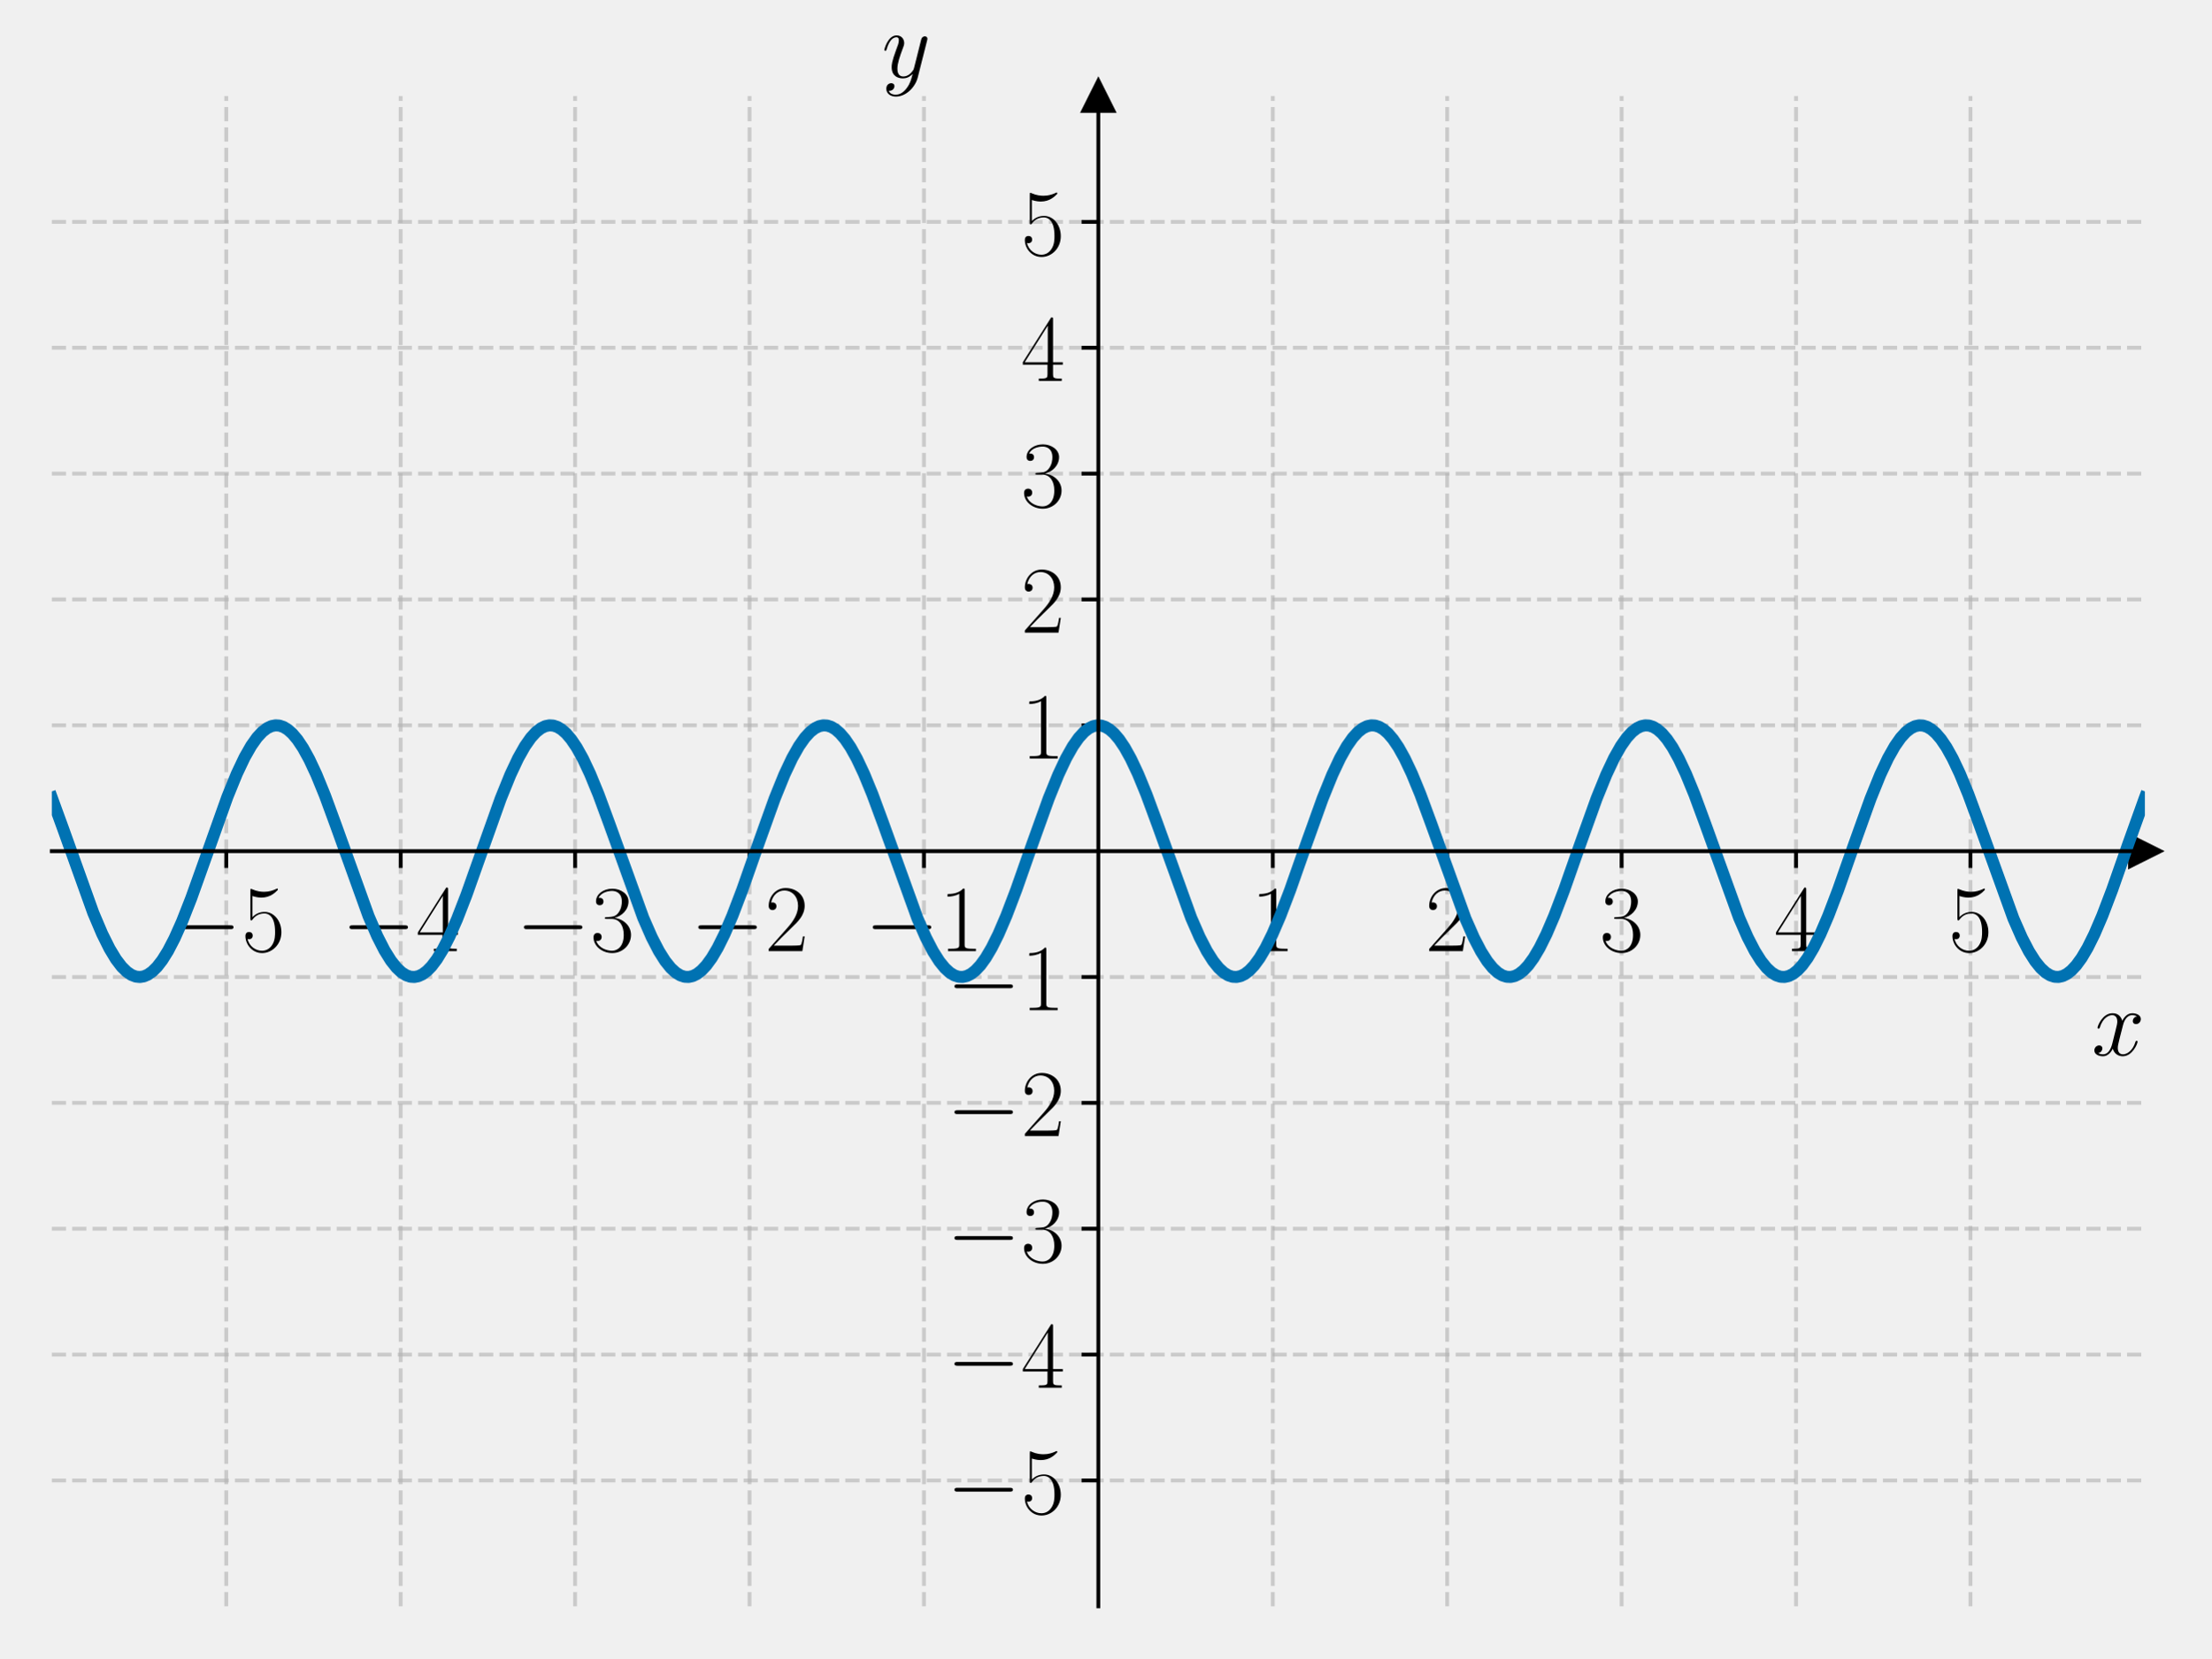
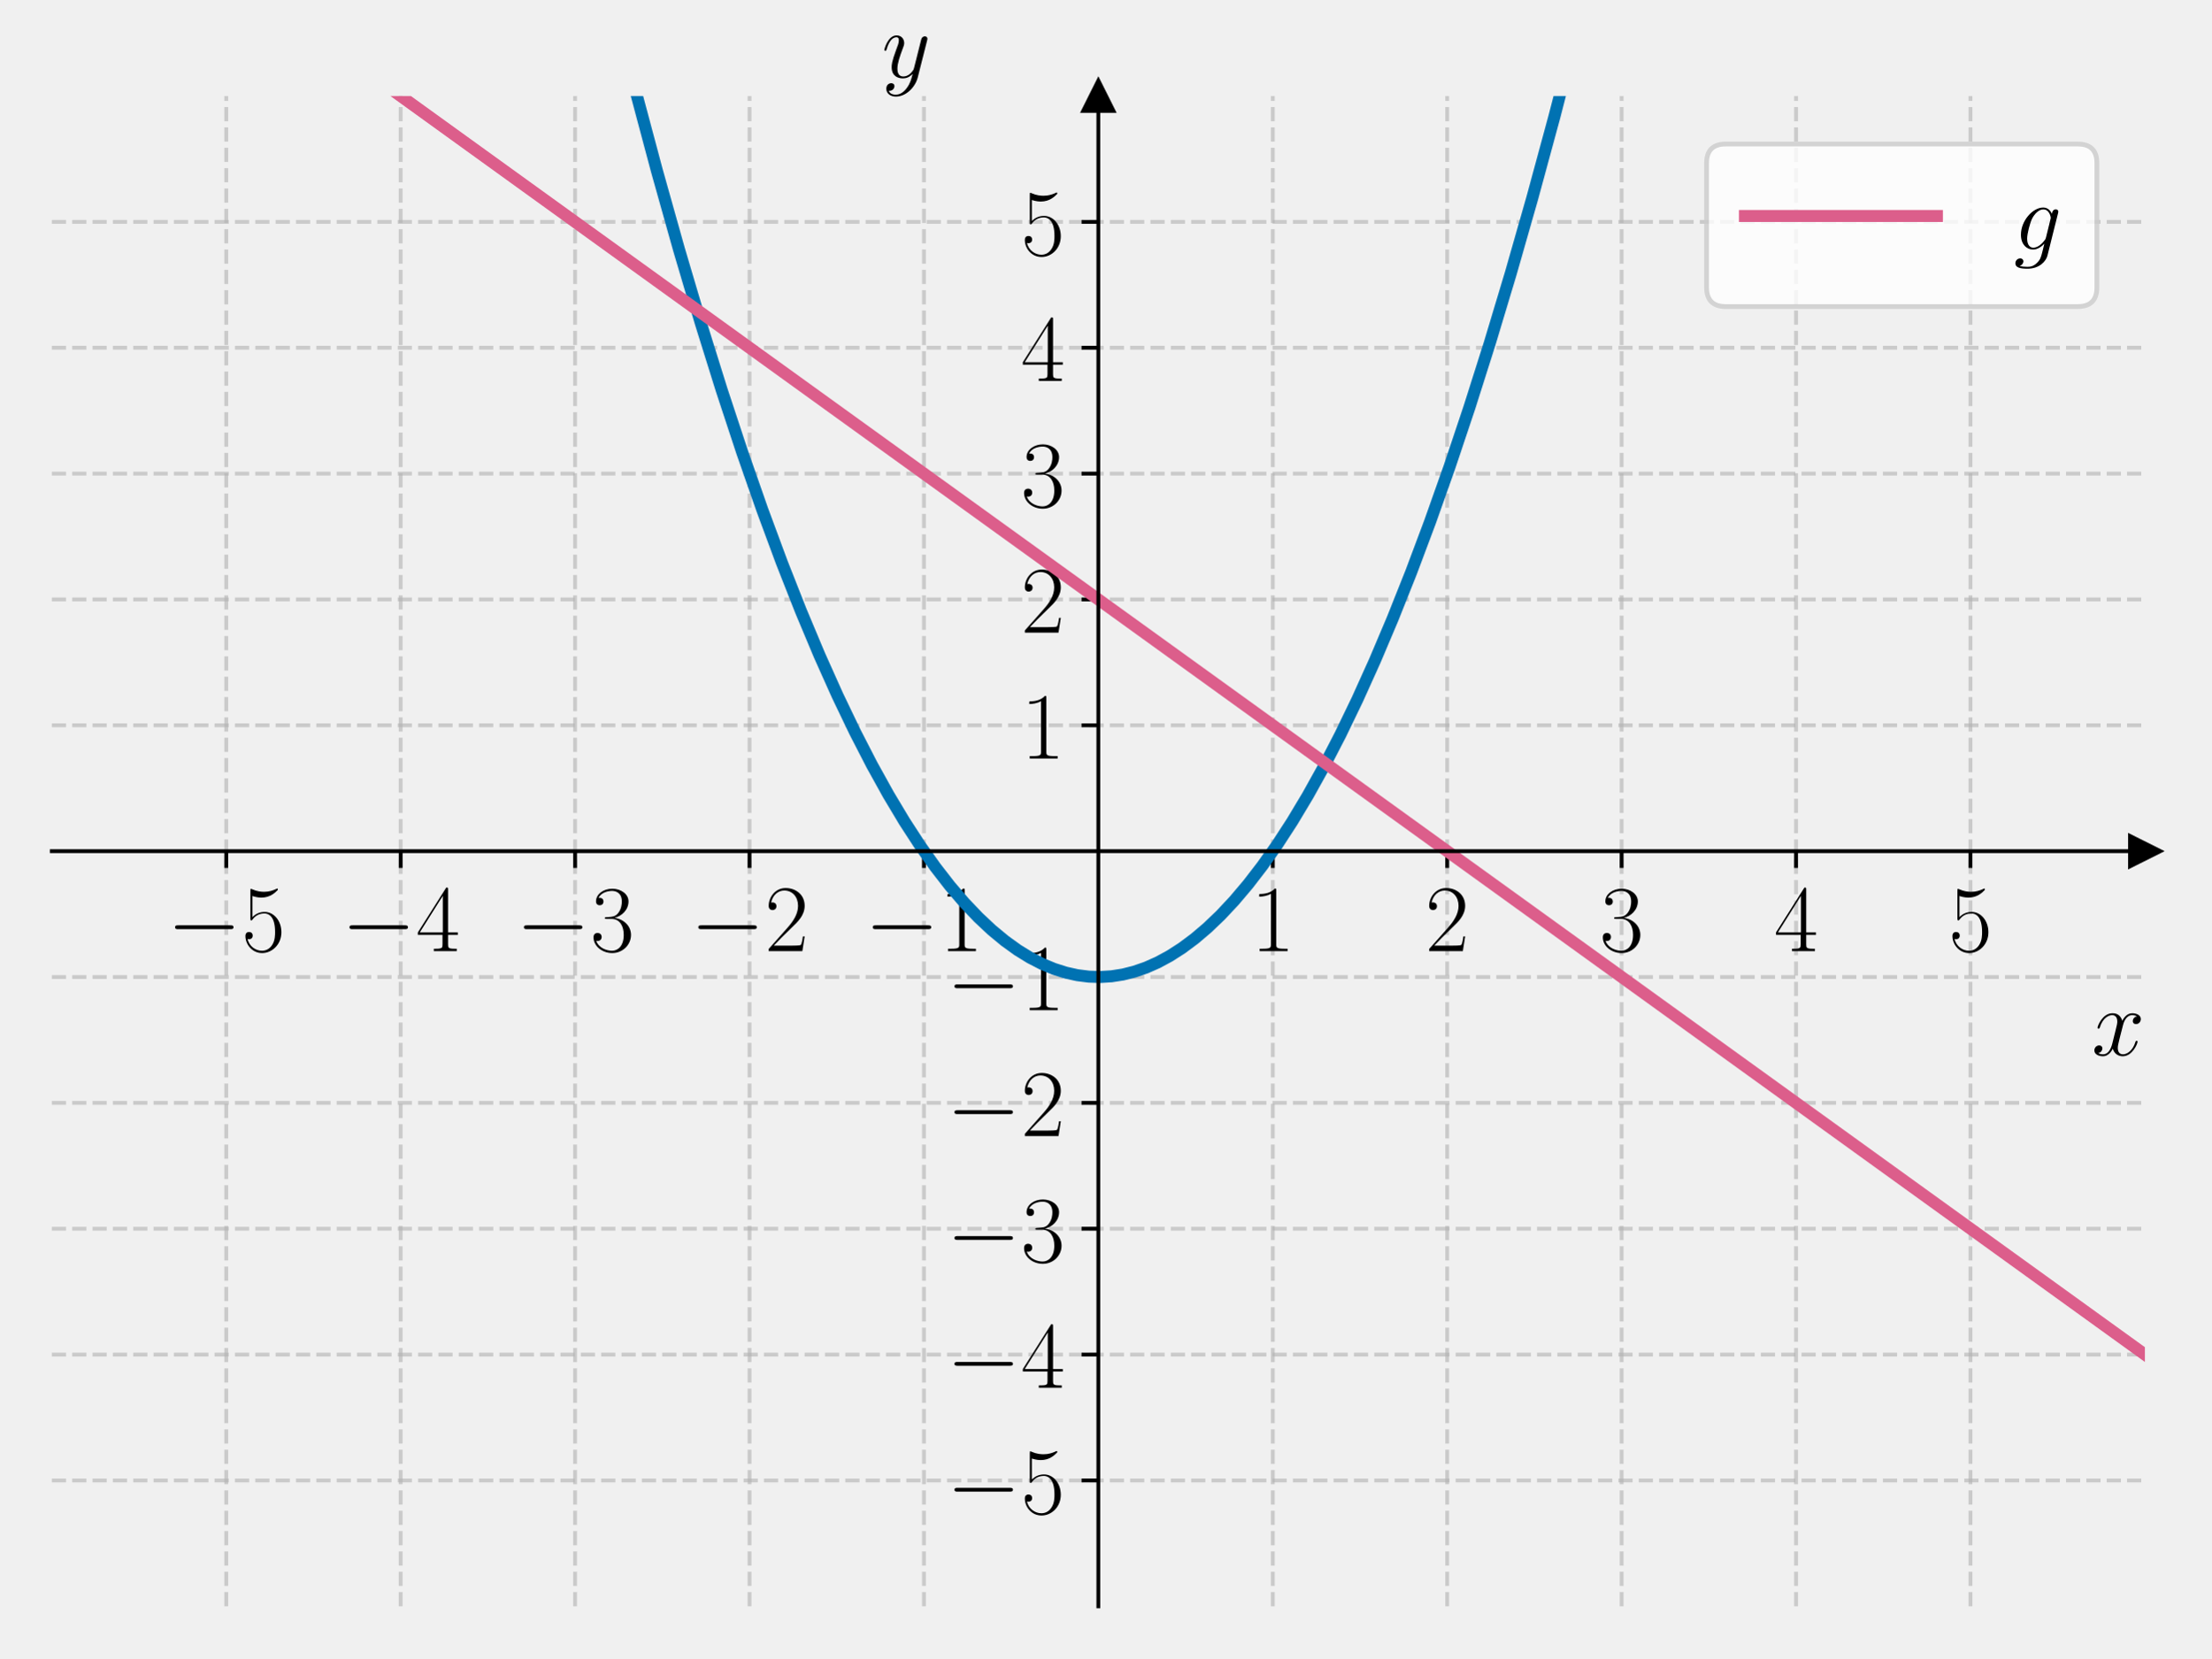
<svg xmlns="http://www.w3.org/2000/svg" xmlns:xlink="http://www.w3.org/1999/xlink" width="460.8pt" height="345.6pt" viewBox="0 0 460.8 345.6" version="1.1">
  <defs>
    <style type="text/css">*{stroke-linejoin: round; stroke-linecap: butt}</style>
  </defs>
  <g id="figure_1">
    <g id="patch_1">
      <path d="M 0 345.6  L 460.8 345.6  L 460.8 0  L 0 0  L 0 345.6  z " style="fill: none" />
    </g>
    <g id="axes_1">
      <g id="patch_2">
        <path d="M 10.8 334.8  L 447 334.8  L 447 20.016  L 10.8 20.016  L 10.8 334.8  z " style="fill: none" />
      </g>
      <g id="matplotlib.axis_1">
        <g id="xtick_1">
          <g id="line2d_1">
-             <path d="M 47.15 334.8  L 47.15 20.016  " clip-path="url(#p1a2ffb3a41)" style="fill: none; stroke-dasharray: 2.96,1.28; stroke-dashoffset: 0; stroke: #b0b0b0; stroke-opacity: 0.6; stroke-width: 0.8" />
+             <path d="M 47.15 334.8  L 47.15 20.016  " clip-path="url(#p5cf0ccb95e)" style="fill: none; stroke-dasharray: 2.96,1.28; stroke-dashoffset: 0; stroke: #b0b0b0; stroke-opacity: 0.6; stroke-width: 0.8" />
          </g>
          <g id="line2d_2">
            <defs>
-               <path id="m0e69da84b3" d="M 0 0  L 0 3.5  " style="stroke: #000000; stroke-width: 0.8" />
+               <path id="m1e1f45931f" d="M 0 0  L 0 3.5  " style="stroke: #000000; stroke-width: 0.8" />
            </defs>
            <g>
-               <use xlink:href="#m0e69da84b3" x="47.15" y="177.408" style="stroke: #000000; stroke-width: 0.8" />
+               <use xlink:href="#m1e1f45931f" x="47.15" y="177.408" style="stroke: #000000; stroke-width: 0.8" />
            </g>
          </g>
          <g id="text_1">
            <g transform="translate(34.83221 198.2452) scale(0.2 -0.2)">
              <defs>
                <path id="CMSY10-0" d="M 4218 1472  C 4326 1472 4442 1472 4442 1600  C 4442 1728 4326 1728 4218 1728  L 755 1728  C 646 1728 531 1728 531 1600  C 531 1472 646 1472 755 1472  L 4218 1472  z " transform="scale(0.015625)" />
                <path id="CMR17-35" d="M 730 3692  C 794 3666 1056 3584 1325 3584  C 1920 3584 2246 3911 2432 4100  C 2432 4157 2432 4192 2394 4192  C 2387 4192 2374 4192 2323 4163  C 2099 4058 1837 3973 1517 3973  C 1325 3973 1037 3999 723 4139  C 653 4171 640 4171 634 4171  C 602 4171 595 4164 595 4037  L 595 2203  C 595 2089 595 2057 659 2057  C 691 2057 704 2070 736 2114  C 941 2401 1222 2522 1542 2522  C 1766 2522 2246 2382 2246 1289  C 2246 1085 2246 715 2054 421  C 1894 159 1645 25 1370 25  C 947 25 518 320 403 814  C 429 807 480 795 506 795  C 589 795 749 840 749 1038  C 749 1210 627 1280 506 1280  C 358 1280 262 1190 262 1011  C 262 454 704 -128 1382 -128  C 2042 -128 2669 440 2669 1264  C 2669 2030 2170 2624 1549 2624  C 1222 2624 947 2503 730 2274  L 730 3692  z " transform="scale(0.015625)" />
              </defs>
              <use xlink:href="#CMSY10-0" transform="scale(0.996264)" />
              <use xlink:href="#CMR17-35" transform="translate(77.48747 0) scale(0.996264)" />
            </g>
          </g>
        </g>
        <g id="xtick_2">
          <g id="line2d_3">
-             <path d="M 83.5 334.8  L 83.5 20.016  " clip-path="url(#p1a2ffb3a41)" style="fill: none; stroke-dasharray: 2.96,1.28; stroke-dashoffset: 0; stroke: #b0b0b0; stroke-opacity: 0.6; stroke-width: 0.8" />
+             <path d="M 83.5 334.8  L 83.5 20.016  " clip-path="url(#p5cf0ccb95e)" style="fill: none; stroke-dasharray: 2.96,1.28; stroke-dashoffset: 0; stroke: #b0b0b0; stroke-opacity: 0.6; stroke-width: 0.8" />
          </g>
          <g id="line2d_4">
            <g>
-               <use xlink:href="#m0e69da84b3" x="83.5" y="177.408" style="stroke: #000000; stroke-width: 0.8" />
+               <use xlink:href="#m1e1f45931f" x="83.5" y="177.408" style="stroke: #000000; stroke-width: 0.8" />
            </g>
          </g>
          <g id="text_2">
            <g transform="translate(71.18221 198.2452) scale(0.2 -0.2)">
              <defs>
                <path id="CMR17-34" d="M 2150 4122  C 2150 4256 2144 4256 2029 4256  L 128 1254  L 128 1088  L 1779 1088  L 1779 457  C 1779 224 1766 160 1318 160  L 1197 160  L 1197 0  C 1402 0 1747 0 1965 0  C 2182 0 2528 0 2733 0  L 2733 160  L 2611 160  C 2163 160 2150 224 2150 457  L 2150 1088  L 2803 1088  L 2803 1254  L 2150 1254  L 2150 4122  z M 1798 3703  L 1798 1254  L 256 1254  L 1798 3703  z " transform="scale(0.015625)" />
              </defs>
              <use xlink:href="#CMSY10-0" transform="scale(0.996264)" />
              <use xlink:href="#CMR17-34" transform="translate(77.48747 0) scale(0.996264)" />
            </g>
          </g>
        </g>
        <g id="xtick_3">
          <g id="line2d_5">
-             <path d="M 119.85 334.8  L 119.85 20.016  " clip-path="url(#p1a2ffb3a41)" style="fill: none; stroke-dasharray: 2.96,1.28; stroke-dashoffset: 0; stroke: #b0b0b0; stroke-opacity: 0.6; stroke-width: 0.8" />
+             <path d="M 119.85 334.8  L 119.85 20.016  " clip-path="url(#p5cf0ccb95e)" style="fill: none; stroke-dasharray: 2.96,1.28; stroke-dashoffset: 0; stroke: #b0b0b0; stroke-opacity: 0.6; stroke-width: 0.8" />
          </g>
          <g id="line2d_6">
            <g>
-               <use xlink:href="#m0e69da84b3" x="119.85" y="177.408" style="stroke: #000000; stroke-width: 0.8" />
+               <use xlink:href="#m1e1f45931f" x="119.85" y="177.408" style="stroke: #000000; stroke-width: 0.8" />
            </g>
          </g>
          <g id="text_3">
            <g transform="translate(107.5322 198.2452) scale(0.2 -0.2)">
              <defs>
                <path id="CMR17-33" d="M 1414 2157  C 1984 2157 2234 1662 2234 1090  C 2234 320 1824 25 1453 25  C 1114 25 563 194 390 693  C 422 680 454 680 486 680  C 640 680 755 782 755 948  C 755 1133 614 1216 486 1216  C 378 1216 211 1165 211 926  C 211 335 787 -128 1466 -128  C 2176 -128 2720 430 2720 1085  C 2720 1707 2208 2157 1600 2227  C 2086 2328 2554 2756 2554 3329  C 2554 3820 2048 4179 1472 4179  C 890 4179 378 3829 378 3329  C 378 3110 544 3072 627 3072  C 762 3072 877 3155 877 3321  C 877 3486 762 3569 627 3569  C 602 3569 570 3569 544 3557  C 730 3959 1235 4032 1459 4032  C 1683 4032 2106 3925 2106 3320  C 2106 3143 2080 2828 1862 2550  C 1670 2304 1453 2304 1242 2284  C 1210 2284 1062 2269 1037 2269  C 992 2263 966 2257 966 2208  C 966 2163 973 2157 1101 2157  L 1414 2157  z " transform="scale(0.015625)" />
              </defs>
              <use xlink:href="#CMSY10-0" transform="scale(0.996264)" />
              <use xlink:href="#CMR17-33" transform="translate(77.48747 0) scale(0.996264)" />
            </g>
          </g>
        </g>
        <g id="xtick_4">
          <g id="line2d_7">
-             <path d="M 156.2 334.8  L 156.2 20.016  " clip-path="url(#p1a2ffb3a41)" style="fill: none; stroke-dasharray: 2.96,1.28; stroke-dashoffset: 0; stroke: #b0b0b0; stroke-opacity: 0.6; stroke-width: 0.8" />
+             <path d="M 156.2 334.8  L 156.2 20.016  " clip-path="url(#p5cf0ccb95e)" style="fill: none; stroke-dasharray: 2.96,1.28; stroke-dashoffset: 0; stroke: #b0b0b0; stroke-opacity: 0.6; stroke-width: 0.8" />
          </g>
          <g id="line2d_8">
            <g>
-               <use xlink:href="#m0e69da84b3" x="156.2" y="177.408" style="stroke: #000000; stroke-width: 0.8" />
+               <use xlink:href="#m1e1f45931f" x="156.2" y="177.408" style="stroke: #000000; stroke-width: 0.8" />
            </g>
          </g>
          <g id="text_4">
            <g transform="translate(143.8822 198.2452) scale(0.2 -0.2)">
              <defs>
                <path id="CMR17-32" d="M 2669 989  L 2554 989  C 2490 536 2438 459 2413 420  C 2381 369 1920 369 1830 369  L 602 369  C 832 619 1280 1072 1824 1597  C 2214 1967 2669 2402 2669 3035  C 2669 3790 2067 4224 1395 4224  C 691 4224 262 3604 262 3030  C 262 2780 448 2748 525 2748  C 589 2748 781 2787 781 3010  C 781 3207 614 3264 525 3264  C 486 3264 448 3258 422 3245  C 544 3790 915 4058 1306 4058  C 1862 4058 2227 3617 2227 3035  C 2227 2479 1901 2000 1536 1584  L 262 146  L 262 0  L 2515 0  L 2669 989  z " transform="scale(0.015625)" />
              </defs>
              <use xlink:href="#CMSY10-0" transform="scale(0.996264)" />
              <use xlink:href="#CMR17-32" transform="translate(77.48747 0) scale(0.996264)" />
            </g>
          </g>
        </g>
        <g id="xtick_5">
          <g id="line2d_9">
-             <path d="M 192.55 334.8  L 192.55 20.016  " clip-path="url(#p1a2ffb3a41)" style="fill: none; stroke-dasharray: 2.96,1.28; stroke-dashoffset: 0; stroke: #b0b0b0; stroke-opacity: 0.6; stroke-width: 0.8" />
+             <path d="M 192.55 334.8  L 192.55 20.016  " clip-path="url(#p5cf0ccb95e)" style="fill: none; stroke-dasharray: 2.96,1.28; stroke-dashoffset: 0; stroke: #b0b0b0; stroke-opacity: 0.6; stroke-width: 0.8" />
          </g>
          <g id="line2d_10">
            <g>
-               <use xlink:href="#m0e69da84b3" x="192.55" y="177.408" style="stroke: #000000; stroke-width: 0.8" />
+               <use xlink:href="#m1e1f45931f" x="192.55" y="177.408" style="stroke: #000000; stroke-width: 0.8" />
            </g>
          </g>
          <g id="text_5">
            <g transform="translate(180.2322 198.2452) scale(0.2 -0.2)">
              <defs>
                <path id="CMR17-31" d="M 1702 4058  C 1702 4192 1696 4192 1606 4192  C 1357 3916 979 3827 621 3827  C 602 3827 570 3827 563 3808  C 557 3795 557 3782 557 3648  C 755 3648 1088 3686 1344 3839  L 1344 461  C 1344 236 1331 160 781 160  L 589 160  L 589 0  C 896 0 1216 0 1523 0  C 1830 0 2150 0 2458 0  L 2458 160  L 2266 160  C 1715 160 1702 230 1702 458  L 1702 4058  z " transform="scale(0.015625)" />
              </defs>
              <use xlink:href="#CMSY10-0" transform="scale(0.996264)" />
              <use xlink:href="#CMR17-31" transform="translate(77.48747 0) scale(0.996264)" />
            </g>
          </g>
        </g>
        <g id="xtick_6">
          <g id="line2d_11">
-             <path d="M 265.25 334.8  L 265.25 20.016  " clip-path="url(#p1a2ffb3a41)" style="fill: none; stroke-dasharray: 2.96,1.28; stroke-dashoffset: 0; stroke: #b0b0b0; stroke-opacity: 0.6; stroke-width: 0.8" />
+             <path d="M 265.25 334.8  L 265.25 20.016  " clip-path="url(#p5cf0ccb95e)" style="fill: none; stroke-dasharray: 2.96,1.28; stroke-dashoffset: 0; stroke: #b0b0b0; stroke-opacity: 0.6; stroke-width: 0.8" />
          </g>
          <g id="line2d_12">
            <g>
-               <use xlink:href="#m0e69da84b3" x="265.25" y="177.408" style="stroke: #000000; stroke-width: 0.8" />
+               <use xlink:href="#m1e1f45931f" x="265.25" y="177.408" style="stroke: #000000; stroke-width: 0.8" />
            </g>
          </g>
          <g id="text_6">
            <g transform="translate(260.681 198.2452) scale(0.2 -0.2)">
              <use xlink:href="#CMR17-31" transform="scale(0.996264)" />
            </g>
          </g>
        </g>
        <g id="xtick_7">
          <g id="line2d_13">
-             <path d="M 301.6 334.8  L 301.6 20.016  " clip-path="url(#p1a2ffb3a41)" style="fill: none; stroke-dasharray: 2.96,1.28; stroke-dashoffset: 0; stroke: #b0b0b0; stroke-opacity: 0.6; stroke-width: 0.8" />
+             <path d="M 301.6 334.8  L 301.6 20.016  " clip-path="url(#p5cf0ccb95e)" style="fill: none; stroke-dasharray: 2.96,1.28; stroke-dashoffset: 0; stroke: #b0b0b0; stroke-opacity: 0.6; stroke-width: 0.8" />
          </g>
          <g id="line2d_14">
            <g>
-               <use xlink:href="#m0e69da84b3" x="301.6" y="177.408" style="stroke: #000000; stroke-width: 0.8" />
+               <use xlink:href="#m1e1f45931f" x="301.6" y="177.408" style="stroke: #000000; stroke-width: 0.8" />
            </g>
          </g>
          <g id="text_7">
            <g transform="translate(297.031 198.2452) scale(0.2 -0.2)">
              <use xlink:href="#CMR17-32" transform="scale(0.996264)" />
            </g>
          </g>
        </g>
        <g id="xtick_8">
          <g id="line2d_15">
-             <path d="M 337.95 334.8  L 337.95 20.016  " clip-path="url(#p1a2ffb3a41)" style="fill: none; stroke-dasharray: 2.96,1.28; stroke-dashoffset: 0; stroke: #b0b0b0; stroke-opacity: 0.6; stroke-width: 0.8" />
+             <path d="M 337.95 334.8  L 337.95 20.016  " clip-path="url(#p5cf0ccb95e)" style="fill: none; stroke-dasharray: 2.96,1.28; stroke-dashoffset: 0; stroke: #b0b0b0; stroke-opacity: 0.6; stroke-width: 0.8" />
          </g>
          <g id="line2d_16">
            <g>
-               <use xlink:href="#m0e69da84b3" x="337.95" y="177.408" style="stroke: #000000; stroke-width: 0.8" />
+               <use xlink:href="#m1e1f45931f" x="337.95" y="177.408" style="stroke: #000000; stroke-width: 0.8" />
            </g>
          </g>
          <g id="text_8">
            <g transform="translate(333.381 198.2452) scale(0.2 -0.2)">
              <use xlink:href="#CMR17-33" transform="scale(0.996264)" />
            </g>
          </g>
        </g>
        <g id="xtick_9">
          <g id="line2d_17">
-             <path d="M 374.3 334.8  L 374.3 20.016  " clip-path="url(#p1a2ffb3a41)" style="fill: none; stroke-dasharray: 2.96,1.28; stroke-dashoffset: 0; stroke: #b0b0b0; stroke-opacity: 0.6; stroke-width: 0.8" />
+             <path d="M 374.3 334.8  L 374.3 20.016  " clip-path="url(#p5cf0ccb95e)" style="fill: none; stroke-dasharray: 2.96,1.28; stroke-dashoffset: 0; stroke: #b0b0b0; stroke-opacity: 0.6; stroke-width: 0.8" />
          </g>
          <g id="line2d_18">
            <g>
-               <use xlink:href="#m0e69da84b3" x="374.3" y="177.408" style="stroke: #000000; stroke-width: 0.8" />
+               <use xlink:href="#m1e1f45931f" x="374.3" y="177.408" style="stroke: #000000; stroke-width: 0.8" />
            </g>
          </g>
          <g id="text_9">
            <g transform="translate(369.731 198.2452) scale(0.2 -0.2)">
              <use xlink:href="#CMR17-34" transform="scale(0.996264)" />
            </g>
          </g>
        </g>
        <g id="xtick_10">
          <g id="line2d_19">
-             <path d="M 410.65 334.8  L 410.65 20.016  " clip-path="url(#p1a2ffb3a41)" style="fill: none; stroke-dasharray: 2.96,1.28; stroke-dashoffset: 0; stroke: #b0b0b0; stroke-opacity: 0.6; stroke-width: 0.8" />
+             <path d="M 410.65 334.8  L 410.65 20.016  " clip-path="url(#p5cf0ccb95e)" style="fill: none; stroke-dasharray: 2.96,1.28; stroke-dashoffset: 0; stroke: #b0b0b0; stroke-opacity: 0.6; stroke-width: 0.8" />
          </g>
          <g id="line2d_20">
            <g>
-               <use xlink:href="#m0e69da84b3" x="410.65" y="177.408" style="stroke: #000000; stroke-width: 0.8" />
+               <use xlink:href="#m1e1f45931f" x="410.65" y="177.408" style="stroke: #000000; stroke-width: 0.8" />
            </g>
          </g>
          <g id="text_10">
            <g transform="translate(406.081 198.2452) scale(0.2 -0.2)">
              <use xlink:href="#CMR17-35" transform="scale(0.996264)" />
            </g>
          </g>
        </g>
        <g id="text_11">
          <g transform="translate(435.9132 219.9578) scale(0.2 -0.2)">
            <defs>
              <path id="CMMI12-78" d="M 3034 2606  C 2829 2567 2752 2414 2752 2293  C 2752 2139 2874 2088 2963 2088  C 3155 2088 3290 2254 3290 2427  C 3290 2695 2982 2816 2714 2816  C 2323 2816 2106 2433 2048 2312  C 1901 2816 1504 2816 1389 2816  C 736 2816 390 1980 390 1839  C 390 1814 416 1782 461 1782  C 512 1782 525 1820 538 1846  C 755 2555 1184 2689 1370 2689  C 1658 2689 1715 2420 1715 2267  C 1715 2127 1677 1980 1600 1673  L 1382 798  C 1286 415 1101 64 762 64  C 730 64 570 64 435 147  C 666 192 717 383 717 460  C 717 588 621 664 499 664  C 346 664 179 530 179 326  C 179 57 480 -64 755 -64  C 1062 -64 1280 179 1414 441  C 1517 64 1837 -64 2074 -64  C 2726 -64 3072 773 3072 913  C 3072 945 3046 971 3008 971  C 2950 971 2944 939 2925 888  C 2752 326 2381 64 2093 64  C 1869 64 1747 230 1747 492  C 1747 632 1773 734 1875 1156  L 2099 2024  C 2195 2408 2413 2689 2707 2689  C 2720 2689 2899 2689 3034 2606  z " transform="scale(0.015625)" />
            </defs>
            <use xlink:href="#CMMI12-78" transform="scale(0.996264)" />
          </g>
        </g>
      </g>
      <g id="matplotlib.axis_2">
        <g id="ytick_1">
          <g id="line2d_21">
-             <path d="M 10.8 308.568  L 447 308.568  " clip-path="url(#p1a2ffb3a41)" style="fill: none; stroke-dasharray: 2.96,1.28; stroke-dashoffset: 0; stroke: #b0b0b0; stroke-opacity: 0.6; stroke-width: 0.8" />
+             <path d="M 10.8 308.568  L 447 308.568  " clip-path="url(#p5cf0ccb95e)" style="fill: none; stroke-dasharray: 2.96,1.28; stroke-dashoffset: 0; stroke: #b0b0b0; stroke-opacity: 0.6; stroke-width: 0.8" />
          </g>
          <g id="line2d_22">
            <defs>
-               <path id="m17f3d3c9ad" d="M 0 0  L -3.5 0  " style="stroke: #000000; stroke-width: 0.8" />
+               <path id="m6c3197a16e" d="M 0 0  L -3.5 0  " style="stroke: #000000; stroke-width: 0.8" />
            </defs>
            <g>
-               <use xlink:href="#m17f3d3c9ad" x="228.9" y="308.568" style="stroke: #000000; stroke-width: 0.8" />
+               <use xlink:href="#m6c3197a16e" x="228.9" y="308.568" style="stroke: #000000; stroke-width: 0.8" />
            </g>
          </g>
          <g id="text_12">
            <g transform="translate(197.2644 315.4865) scale(0.2 -0.2)">
              <use xlink:href="#CMSY10-0" transform="scale(0.996264)" />
              <use xlink:href="#CMR17-35" transform="translate(77.48747 0) scale(0.996264)" />
            </g>
          </g>
        </g>
        <g id="ytick_2">
          <g id="line2d_23">
-             <path d="M 10.8 282.336  L 447 282.336  " clip-path="url(#p1a2ffb3a41)" style="fill: none; stroke-dasharray: 2.96,1.28; stroke-dashoffset: 0; stroke: #b0b0b0; stroke-opacity: 0.6; stroke-width: 0.8" />
+             <path d="M 10.8 282.336  L 447 282.336  " clip-path="url(#p5cf0ccb95e)" style="fill: none; stroke-dasharray: 2.96,1.28; stroke-dashoffset: 0; stroke: #b0b0b0; stroke-opacity: 0.6; stroke-width: 0.8" />
          </g>
          <g id="line2d_24">
            <g>
-               <use xlink:href="#m17f3d3c9ad" x="228.9" y="282.336" style="stroke: #000000; stroke-width: 0.8" />
+               <use xlink:href="#m6c3197a16e" x="228.9" y="282.336" style="stroke: #000000; stroke-width: 0.8" />
            </g>
          </g>
          <g id="text_13">
            <g transform="translate(197.2644 289.2546) scale(0.2 -0.2)">
              <use xlink:href="#CMSY10-0" transform="scale(0.996264)" />
              <use xlink:href="#CMR17-34" transform="translate(77.48747 0) scale(0.996264)" />
            </g>
          </g>
        </g>
        <g id="ytick_3">
          <g id="line2d_25">
-             <path d="M 10.8 256.104  L 447 256.104  " clip-path="url(#p1a2ffb3a41)" style="fill: none; stroke-dasharray: 2.96,1.28; stroke-dashoffset: 0; stroke: #b0b0b0; stroke-opacity: 0.6; stroke-width: 0.8" />
+             <path d="M 10.8 256.104  L 447 256.104  " clip-path="url(#p5cf0ccb95e)" style="fill: none; stroke-dasharray: 2.96,1.28; stroke-dashoffset: 0; stroke: #b0b0b0; stroke-opacity: 0.6; stroke-width: 0.8" />
          </g>
          <g id="line2d_26">
            <g>
-               <use xlink:href="#m17f3d3c9ad" x="228.9" y="256.104" style="stroke: #000000; stroke-width: 0.8" />
+               <use xlink:href="#m6c3197a16e" x="228.9" y="256.104" style="stroke: #000000; stroke-width: 0.8" />
            </g>
          </g>
          <g id="text_14">
            <g transform="translate(197.2644 263.0226) scale(0.2 -0.2)">
              <use xlink:href="#CMSY10-0" transform="scale(0.996264)" />
              <use xlink:href="#CMR17-33" transform="translate(77.48747 0) scale(0.996264)" />
            </g>
          </g>
        </g>
        <g id="ytick_4">
          <g id="line2d_27">
-             <path d="M 10.8 229.872  L 447 229.872  " clip-path="url(#p1a2ffb3a41)" style="fill: none; stroke-dasharray: 2.96,1.28; stroke-dashoffset: 0; stroke: #b0b0b0; stroke-opacity: 0.6; stroke-width: 0.8" />
+             <path d="M 10.8 229.872  L 447 229.872  " clip-path="url(#p5cf0ccb95e)" style="fill: none; stroke-dasharray: 2.96,1.28; stroke-dashoffset: 0; stroke: #b0b0b0; stroke-opacity: 0.6; stroke-width: 0.8" />
          </g>
          <g id="line2d_28">
            <g>
-               <use xlink:href="#m17f3d3c9ad" x="228.9" y="229.872" style="stroke: #000000; stroke-width: 0.8" />
+               <use xlink:href="#m6c3197a16e" x="228.9" y="229.872" style="stroke: #000000; stroke-width: 0.8" />
            </g>
          </g>
          <g id="text_15">
            <g transform="translate(197.2644 236.7906) scale(0.2 -0.2)">
              <use xlink:href="#CMSY10-0" transform="scale(0.996264)" />
              <use xlink:href="#CMR17-32" transform="translate(77.48747 0) scale(0.996264)" />
            </g>
          </g>
        </g>
        <g id="ytick_5">
          <g id="line2d_29">
-             <path d="M 10.8 203.64  L 447 203.64  " clip-path="url(#p1a2ffb3a41)" style="fill: none; stroke-dasharray: 2.96,1.28; stroke-dashoffset: 0; stroke: #b0b0b0; stroke-opacity: 0.6; stroke-width: 0.8" />
+             <path d="M 10.8 203.64  L 447 203.64  " clip-path="url(#p5cf0ccb95e)" style="fill: none; stroke-dasharray: 2.96,1.28; stroke-dashoffset: 0; stroke: #b0b0b0; stroke-opacity: 0.6; stroke-width: 0.8" />
          </g>
          <g id="line2d_30">
            <g>
-               <use xlink:href="#m17f3d3c9ad" x="228.9" y="203.64" style="stroke: #000000; stroke-width: 0.8" />
+               <use xlink:href="#m6c3197a16e" x="228.9" y="203.64" style="stroke: #000000; stroke-width: 0.8" />
            </g>
          </g>
          <g id="text_16">
            <g transform="translate(197.2644 210.5586) scale(0.2 -0.2)">
              <use xlink:href="#CMSY10-0" transform="scale(0.996264)" />
              <use xlink:href="#CMR17-31" transform="translate(77.48747 0) scale(0.996264)" />
            </g>
          </g>
        </g>
        <g id="ytick_6">
          <g id="line2d_31">
-             <path d="M 10.8 151.176  L 447 151.176  " clip-path="url(#p1a2ffb3a41)" style="fill: none; stroke-dasharray: 2.96,1.28; stroke-dashoffset: 0; stroke: #b0b0b0; stroke-opacity: 0.6; stroke-width: 0.8" />
+             <path d="M 10.8 151.176  L 447 151.176  " clip-path="url(#p5cf0ccb95e)" style="fill: none; stroke-dasharray: 2.96,1.28; stroke-dashoffset: 0; stroke: #b0b0b0; stroke-opacity: 0.6; stroke-width: 0.8" />
          </g>
          <g id="line2d_32">
            <g>
-               <use xlink:href="#m17f3d3c9ad" x="228.9" y="151.176" style="stroke: #000000; stroke-width: 0.8" />
+               <use xlink:href="#m6c3197a16e" x="228.9" y="151.176" style="stroke: #000000; stroke-width: 0.8" />
            </g>
          </g>
          <g id="text_17">
            <g transform="translate(212.7619 158.0947) scale(0.2 -0.2)">
              <use xlink:href="#CMR17-31" transform="scale(0.996264)" />
            </g>
          </g>
        </g>
        <g id="ytick_7">
          <g id="line2d_33">
-             <path d="M 10.8 124.944  L 447 124.944  " clip-path="url(#p1a2ffb3a41)" style="fill: none; stroke-dasharray: 2.96,1.28; stroke-dashoffset: 0; stroke: #b0b0b0; stroke-opacity: 0.6; stroke-width: 0.8" />
+             <path d="M 10.8 124.944  L 447 124.944  " clip-path="url(#p5cf0ccb95e)" style="fill: none; stroke-dasharray: 2.96,1.28; stroke-dashoffset: 0; stroke: #b0b0b0; stroke-opacity: 0.6; stroke-width: 0.8" />
          </g>
          <g id="line2d_34">
            <g>
-               <use xlink:href="#m17f3d3c9ad" x="228.9" y="124.944" style="stroke: #000000; stroke-width: 0.8" />
+               <use xlink:href="#m6c3197a16e" x="228.9" y="124.944" style="stroke: #000000; stroke-width: 0.8" />
            </g>
          </g>
          <g id="text_18">
            <g transform="translate(212.7619 131.8627) scale(0.2 -0.2)">
              <use xlink:href="#CMR17-32" transform="scale(0.996264)" />
            </g>
          </g>
        </g>
        <g id="ytick_8">
          <g id="line2d_35">
-             <path d="M 10.8 98.712  L 447 98.712  " clip-path="url(#p1a2ffb3a41)" style="fill: none; stroke-dasharray: 2.96,1.28; stroke-dashoffset: 0; stroke: #b0b0b0; stroke-opacity: 0.6; stroke-width: 0.8" />
+             <path d="M 10.8 98.712  L 447 98.712  " clip-path="url(#p5cf0ccb95e)" style="fill: none; stroke-dasharray: 2.96,1.28; stroke-dashoffset: 0; stroke: #b0b0b0; stroke-opacity: 0.6; stroke-width: 0.8" />
          </g>
          <g id="line2d_36">
            <g>
-               <use xlink:href="#m17f3d3c9ad" x="228.9" y="98.712" style="stroke: #000000; stroke-width: 0.8" />
+               <use xlink:href="#m6c3197a16e" x="228.9" y="98.712" style="stroke: #000000; stroke-width: 0.8" />
            </g>
          </g>
          <g id="text_19">
            <g transform="translate(212.7619 105.6307) scale(0.2 -0.2)">
              <use xlink:href="#CMR17-33" transform="scale(0.996264)" />
            </g>
          </g>
        </g>
        <g id="ytick_9">
          <g id="line2d_37">
-             <path d="M 10.8 72.48  L 447 72.48  " clip-path="url(#p1a2ffb3a41)" style="fill: none; stroke-dasharray: 2.96,1.28; stroke-dashoffset: 0; stroke: #b0b0b0; stroke-opacity: 0.6; stroke-width: 0.8" />
+             <path d="M 10.8 72.48  L 447 72.48  " clip-path="url(#p5cf0ccb95e)" style="fill: none; stroke-dasharray: 2.96,1.28; stroke-dashoffset: 0; stroke: #b0b0b0; stroke-opacity: 0.6; stroke-width: 0.8" />
          </g>
          <g id="line2d_38">
            <g>
-               <use xlink:href="#m17f3d3c9ad" x="228.9" y="72.48" style="stroke: #000000; stroke-width: 0.8" />
+               <use xlink:href="#m6c3197a16e" x="228.9" y="72.48" style="stroke: #000000; stroke-width: 0.8" />
            </g>
          </g>
          <g id="text_20">
            <g transform="translate(212.7619 79.39876) scale(0.2 -0.2)">
              <use xlink:href="#CMR17-34" transform="scale(0.996264)" />
            </g>
          </g>
        </g>
        <g id="ytick_10">
          <g id="line2d_39">
-             <path d="M 10.8 46.248  L 447 46.248  " clip-path="url(#p1a2ffb3a41)" style="fill: none; stroke-dasharray: 2.96,1.28; stroke-dashoffset: 0; stroke: #b0b0b0; stroke-opacity: 0.6; stroke-width: 0.8" />
+             <path d="M 10.8 46.248  L 447 46.248  " clip-path="url(#p5cf0ccb95e)" style="fill: none; stroke-dasharray: 2.96,1.28; stroke-dashoffset: 0; stroke: #b0b0b0; stroke-opacity: 0.6; stroke-width: 0.8" />
          </g>
          <g id="line2d_40">
            <g>
-               <use xlink:href="#m17f3d3c9ad" x="228.9" y="46.248" style="stroke: #000000; stroke-width: 0.8" />
+               <use xlink:href="#m6c3197a16e" x="228.9" y="46.248" style="stroke: #000000; stroke-width: 0.8" />
            </g>
          </g>
          <g id="text_21">
            <g transform="translate(212.7619 53.16679) scale(0.2 -0.2)">
              <use xlink:href="#CMR17-35" transform="scale(0.996264)" />
            </g>
          </g>
        </g>
        <g id="text_22">
          <g transform="translate(183.7516 16.14068) scale(0.2 -0.2)">
            <defs>
              <path id="CMMI12-79" d="M 1683 -700  C 1510 -939 1261 -1152 947 -1152  C 870 -1152 563 -1152 467 -889  C 486 -895 518 -895 531 -895  C 723 -895 851 -729 851 -582  C 851 -435 730 -384 634 -384  C 531 -384 307 -458 307 -759  C 307 -1071 582 -1286 947 -1286  C 1587 -1286 2234 -700 2413 6  L 3040 2485  C 3046 2517 3059 2556 3059 2594  C 3059 2689 2982 2753 2886 2753  C 2829 2753 2694 2727 2643 2535  L 2170 658  C 2138 543 2138 530 2086 460  C 1958 281 1747 64 1440 64  C 1082 64 1050 415 1050 588  C 1050 952 1222 1443 1395 1903  C 1466 2088 1504 2178 1504 2305  C 1504 2574 1312 2816 998 2816  C 410 2816 173 1890 173 1839  C 173 1814 198 1782 243 1782  C 301 1782 307 1807 333 1897  C 486 2433 730 2689 979 2689  C 1037 2689 1146 2689 1146 2478  C 1146 2312 1075 2127 979 1884  C 666 1047 666 837 666 683  C 666 77 1101 -64 1421 -64  C 1606 -64 1837 -6 2061 230  L 2067 224  C 1971 -147 1907 -392 1683 -700  z " transform="scale(0.015625)" />
            </defs>
            <use xlink:href="#CMMI12-79" transform="scale(0.996264)" />
          </g>
        </g>
      </g>
      <g id="line2d_41">
        <defs>
-           <path id="mda29581c97" d="M 3 0  L -3 -3  L -3 3  z " style="stroke: #000000; stroke-linejoin: miter" />
+           <path id="m883d9184e8" d="M 3 0  L -3 -3  L -3 3  z " style="stroke: #000000; stroke-linejoin: miter" />
        </defs>
        <g>
-           <use xlink:href="#mda29581c97" x="447" y="177.408" style="stroke: #000000; stroke-linejoin: miter" />
+           <use xlink:href="#m883d9184e8" x="447" y="177.408" style="stroke: #000000; stroke-linejoin: miter" />
        </g>
      </g>
      <g id="line2d_42">
        <defs>
-           <path id="m28bc4ab4d9" d="M 0 -3  L -3 3  L 3 3  z " style="stroke: #000000; stroke-linejoin: miter" />
+           <path id="mc2412d43c5" d="M 0 -3  L -3 3  L 3 3  z " style="stroke: #000000; stroke-linejoin: miter" />
        </defs>
        <g>
-           <use xlink:href="#m28bc4ab4d9" x="228.9" y="20.016" style="stroke: #000000; stroke-linejoin: miter" />
+           <use xlink:href="#mc2412d43c5" x="228.9" y="20.016" style="stroke: #000000; stroke-linejoin: miter" />
        </g>
      </g>
      <g id="line2d_43">
-         <path d="M 10.8 166.281  L 13.196 172.857  L 19.427 190.242  L 21.29 194.632  L 22.835 197.73  L 24.166 199.934  L 25.364 201.505  L 26.429 202.552  L 27.387 203.2  L 28.293 203.548  L 29.145 203.639  L 29.97 203.507  L 30.822 203.146  L 31.727 202.514  L 32.713 201.545  L 33.804 200.139  L 35.002 198.221  L 36.36 195.612  L 37.931 192.092  L 39.848 187.215  L 42.537 179.694  L 47.383 166.093  L 49.353 161.267  L 50.977 157.848  L 52.362 155.422  L 53.587 153.699  L 54.678 152.525  L 55.663 151.772  L 56.569 151.346  L 57.421 151.182  L 58.246 151.241  L 59.098 151.53  L 59.977 152.065  L 60.935 152.918  L 61.974 154.15  L 63.145 155.902  L 64.45 158.272  L 65.941 161.46  L 67.725 165.829  L 70.041 172.138  L 76.804 190.938  L 78.614 195.118  L 80.132 198.088  L 81.463 200.223  L 82.635 201.698  L 83.673 202.669  L 84.632 203.273  L 85.51 203.574  L 86.362 203.633  L 87.188 203.471  L 88.04 203.077  L 88.945 202.413  L 89.93 201.408  L 91.022 199.966  L 92.246 197.962  L 93.631 195.251  L 95.228 191.613  L 97.199 186.536  L 100.074 178.431  L 104.334 166.478  L 106.358 161.482  L 107.982 158.03  L 109.393 155.529  L 110.618 153.783  L 111.709 152.587  L 112.721 151.798  L 113.626 151.36  L 114.478 151.184  L 115.304 151.233  L 116.156 151.511  L 117.034 152.035  L 117.993 152.876  L 119.031 154.096  L 120.176 155.792  L 121.481 158.14  L 122.972 161.306  L 124.729 165.586  L 127.019 171.797  L 134.048 191.296  L 135.832 195.37  L 137.323 198.251  L 138.627 200.316  L 139.799 201.769  L 140.837 202.719  L 141.796 203.304  L 142.674 203.587  L 143.526 203.628  L 144.378 203.439  L 145.257 203.004  L 146.189 202.282  L 147.201 201.203  L 148.319 199.668  L 149.57 197.552  L 150.981 194.71  L 152.632 190.864  L 154.682 185.486  L 157.984 176.09  L 161.445 166.445  L 163.469 161.453  L 165.093 158.006  L 166.504 155.509  L 167.729 153.767  L 168.82 152.575  L 169.805 151.806  L 170.711 151.365  L 171.563 151.185  L 172.388 151.231  L 173.24 151.504  L 174.119 152.024  L 175.077 152.862  L 176.116 154.077  L 177.261 155.768  L 178.565 158.112  L 180.056 161.274  L 181.813 165.55  L 184.077 171.683  L 191.185 191.392  L 192.969 195.452  L 194.46 198.32  L 195.765 200.37  L 196.91 201.782  L 197.948 202.729  L 198.907 203.31  L 199.785 203.589  L 200.637 203.627  L 201.489 203.434  L 202.368 202.996  L 203.3 202.271  L 204.312 201.188  L 205.43 199.648  L 206.681 197.528  L 208.092 194.683  L 209.743 190.833  L 211.793 185.451  L 215.095 176.054  L 218.556 166.412  L 220.553 161.485  L 222.177 158.033  L 223.588 155.531  L 224.813 153.785  L 225.931 152.564  L 226.916 151.799  L 227.822 151.361  L 228.674 151.184  L 229.499 151.233  L 230.351 151.51  L 231.23 152.033  L 232.188 152.875  L 233.227 154.094  L 234.371 155.789  L 235.676 158.137  L 237.167 161.303  L 238.924 165.582  L 241.214 171.793  L 248.243 191.292  L 250.027 195.367  L 251.518 198.249  L 252.823 200.313  L 253.994 201.767  L 255.033 202.718  L 255.991 203.303  L 256.87 203.587  L 257.722 203.628  L 258.574 203.44  L 259.452 203.005  L 260.384 202.284  L 261.396 201.205  L 262.514 199.67  L 263.766 197.555  L 265.177 194.714  L 266.828 190.868  L 268.878 185.49  L 272.153 176.171  L 275.64 166.449  L 277.664 161.457  L 279.288 158.009  L 280.699 155.511  L 281.924 153.769  L 283.016 152.577  L 284.001 151.807  L 284.906 151.365  L 285.758 151.185  L 286.583 151.231  L 287.435 151.503  L 288.314 152.023  L 289.273 152.86  L 290.311 154.075  L 291.456 155.766  L 292.76 158.109  L 294.251 161.271  L 296.009 165.546  L 298.272 171.678  L 305.407 191.453  L 307.165 195.449  L 308.656 198.317  L 309.96 200.368  L 311.105 201.78  L 312.144 202.728  L 313.102 203.309  L 313.981 203.589  L 314.833 203.627  L 315.685 203.435  L 316.563 202.997  L 317.495 202.272  L 318.507 201.19  L 319.625 199.651  L 320.877 197.531  L 322.288 194.687  L 323.939 190.837  L 325.989 185.456  L 329.29 176.058  L 332.751 166.416  L 334.775 161.428  L 336.399 157.984  L 337.81 155.491  L 339.035 153.753  L 340.127 152.565  L 341.112 151.8  L 342.017 151.361  L 342.869 151.184  L 343.694 151.233  L 344.546 151.509  L 345.425 152.032  L 346.384 152.873  L 347.422 154.091  L 348.567 155.786  L 349.871 158.134  L 351.362 161.299  L 353.12 165.578  L 355.409 171.788  L 362.438 191.288  L 364.222 195.363  L 365.713 198.246  L 367.018 200.311  L 368.19 201.765  L 369.228 202.717  L 370.186 203.302  L 371.065 203.587  L 371.917 203.628  L 372.769 203.44  L 373.648 203.006  L 374.58 202.285  L 375.591 201.207  L 376.71 199.672  L 377.961 197.558  L 379.372 194.717  L 381.023 190.872  L 383.073 185.495  L 386.348 176.176  L 389.836 166.453  L 391.859 161.46  L 393.483 158.012  L 394.895 155.514  L 396.119 153.771  L 397.211 152.578  L 398.196 151.808  L 399.101 151.366  L 399.953 151.185  L 400.779 151.23  L 401.631 151.503  L 402.509 152.022  L 403.468 152.859  L 404.506 154.073  L 405.651 155.763  L 406.956 158.106  L 408.447 161.267  L 410.204 165.541  L 412.467 171.674  L 419.603 191.449  L 421.36 195.445  L 422.851 198.314  L 424.156 200.366  L 425.3 201.779  L 426.339 202.726  L 427.297 203.308  L 428.176 203.589  L 429.028 203.627  L 429.88 203.436  L 430.759 202.998  L 431.691 202.274  L 432.702 201.191  L 433.821 199.653  L 435.072 197.534  L 436.483 194.69  L 438.134 190.841  L 440.184 185.46  L 443.485 176.063  L 446.947 166.42  L 447 166.281  L 447 166.281  " clip-path="url(#p1a2ffb3a41)" style="fill: none; stroke: #0072b2; stroke-width: 2.5; stroke-linecap: square" />
+         <path d="M 127.372 -1  L 132.184 17.938  L 136.897 35.594  L 141.503 51.999  L 146.003 67.212  L 150.396 81.289  L 154.682 94.286  L 158.863 106.257  L 162.936 117.256  L 166.903 127.334  L 170.764 136.542  L 174.518 144.928  L 178.166 152.54  L 181.707 159.424  L 185.142 165.626  L 188.496 171.231  L 191.745 176.233  L 194.913 180.708  L 197.975 184.654  L 200.957 188.139  L 203.859 191.191  L 206.681 193.839  L 209.424 196.109  L 212.086 198.028  L 214.669 199.619  L 217.198 200.922  L 219.674 201.95  L 222.124 202.729  L 224.52 203.259  L 226.916 203.562  L 229.286 203.637  L 231.656 203.489  L 234.025 203.119  L 236.422 202.517  L 238.844 201.677  L 241.294 200.591  L 243.797 199.235  L 246.353 197.593  L 248.962 195.65  L 251.625 193.388  L 254.367 190.764  L 257.189 187.752  L 260.091 184.325  L 263.073 180.456  L 266.135 176.115  L 269.304 171.231  L 272.552 165.811  L 275.907 159.773  L 279.341 153.128  L 282.883 145.787  L 286.53 137.704  L 290.258 128.899  L 294.092 119.266  L 298.032 108.758  L 302.079 97.324  L 306.233 84.913  L 310.493 71.472  L 314.859 56.948  L 319.332 41.284  L 323.912 24.424  L 328.598 6.31  L 330.428 -1  L 330.428 -1  " clip-path="url(#p5cf0ccb95e)" style="fill: none; stroke: #0072b2; stroke-width: 2.5; stroke-linecap: square" />
+       </g>
+       <g id="line2d_44">
+         <path d="M 54.377 -1  L 447 282.336  L 447 282.336  " clip-path="url(#p5cf0ccb95e)" style="fill: none; stroke: #dc5e8b; stroke-width: 2.5; stroke-linecap: square" />
      </g>
      <g id="patch_3">
        <path d="M 228.9 334.8  L 228.9 20.016  " style="fill: none; stroke: #000000; stroke-width: 0.8; stroke-linejoin: miter; stroke-linecap: square" />
      </g>
      <g id="patch_4">
        <path d="M 447 334.8  L 447 20.016  " style="fill: none" />
      </g>
      <g id="patch_5">
        <path d="M 10.8 177.408  L 447 177.408  " style="fill: none; stroke: #000000; stroke-width: 0.8; stroke-linejoin: miter; stroke-linecap: square" />
      </g>
      <g id="patch_6">
        <path d="M 10.8 20.016  L 447 20.016  " style="fill: none" />
+       </g>
+       <g id="legend_1">
+         <g id="patch_7">
+           <path d="M 359.658 63.892  L 433 63.892  Q 437 63.892 437 59.892  L 437 34.016  Q 437 30.016 433 30.016  L 359.658 30.016  Q 355.658 30.016 355.658 34.016  L 355.658 59.892  Q 355.658 63.892 359.658 63.892  z " style="fill: #ffffff; opacity: 0.8; stroke: #cccccc; stroke-linejoin: miter" />
+         </g>
+         <g id="line2d_45">
+           <path d="M 363.658 45.016  L 383.658 45.016  L 403.658 45.016  " style="fill: none; stroke: #dc5e8b; stroke-width: 2.5; stroke-linecap: square" />
+         </g>
+         <g id="text_23">
+           <g transform="translate(419.6578 52.01631) scale(0.2 -0.2)">
+             <defs>
+               <path id="CMMI12-67" d="M 2163 811  C 2138 709 2125 683 2042 588  C 1779 249 1510 128 1312 128  C 1101 128 902 294 902 734  C 902 1073 1094 1788 1235 2076  C 1421 2433 1709 2689 1978 2689  C 2400 2689 2483 2165 2483 2127  L 2464 2037  L 2163 811  z M 2560 2395  C 2477 2580 2298 2816 1978 2816  C 1280 2816 486 1941 486 990  C 486 326 890 0 1299 0  C 1638 0 1939 268 2054 396  L 1914 -171  C 1824 -516 1786 -674 1555 -894  C 1293 -1152 1050 -1152 909 -1152  C 717 -1152 557 -1139 397 -1089  C 602 -1033 653 -858 653 -789  C 653 -689 576 -588 435 -588  C 282 -588 115 -714 115 -922  C 115 -1180 378 -1280 922 -1280  C 1747 -1280 2176 -753 2259 -410  L 2970 2435  C 2989 2511 2989 2524 2989 2536  C 2989 2625 2918 2695 2822 2695  C 2669 2695 2579 2567 2560 2395  z " transform="scale(0.015625)" />
+             </defs>
+             <use xlink:href="#CMMI12-67" transform="scale(0.996264)" />
+           </g>
+         </g>
      </g>
    </g>
  </g>
  <defs>
-     <clipPath id="p1a2ffb3a41">
+     <clipPath id="p5cf0ccb95e">
      <rect x="10.8" y="20.016" width="436.2" height="314.784" />
    </clipPath>
  </defs>
</svg>
